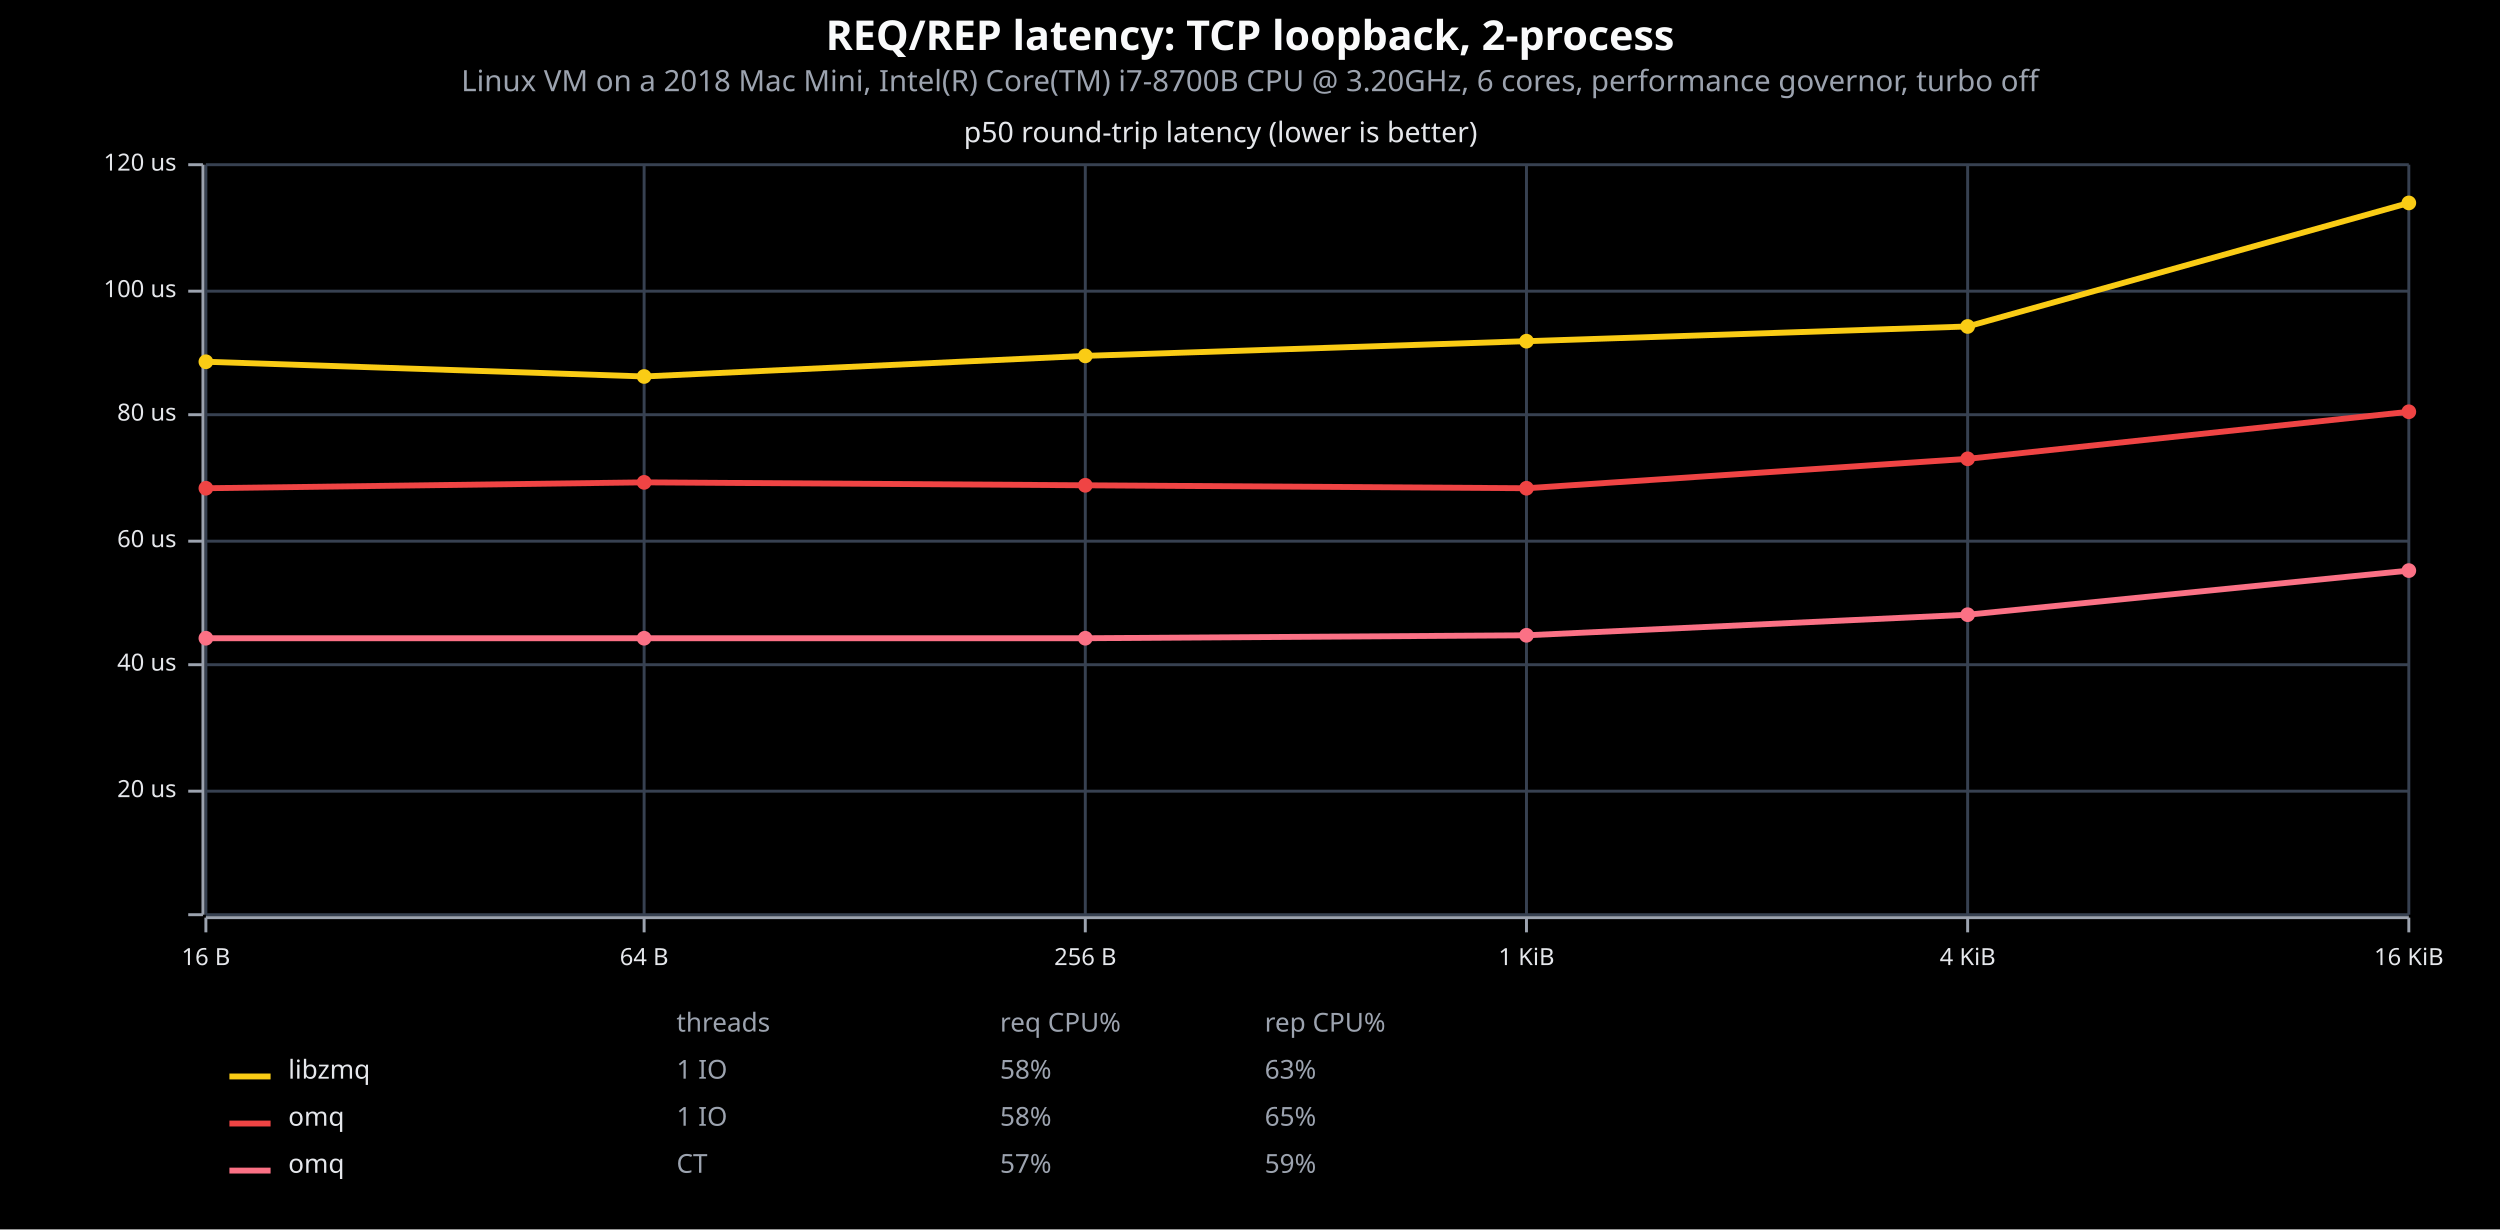
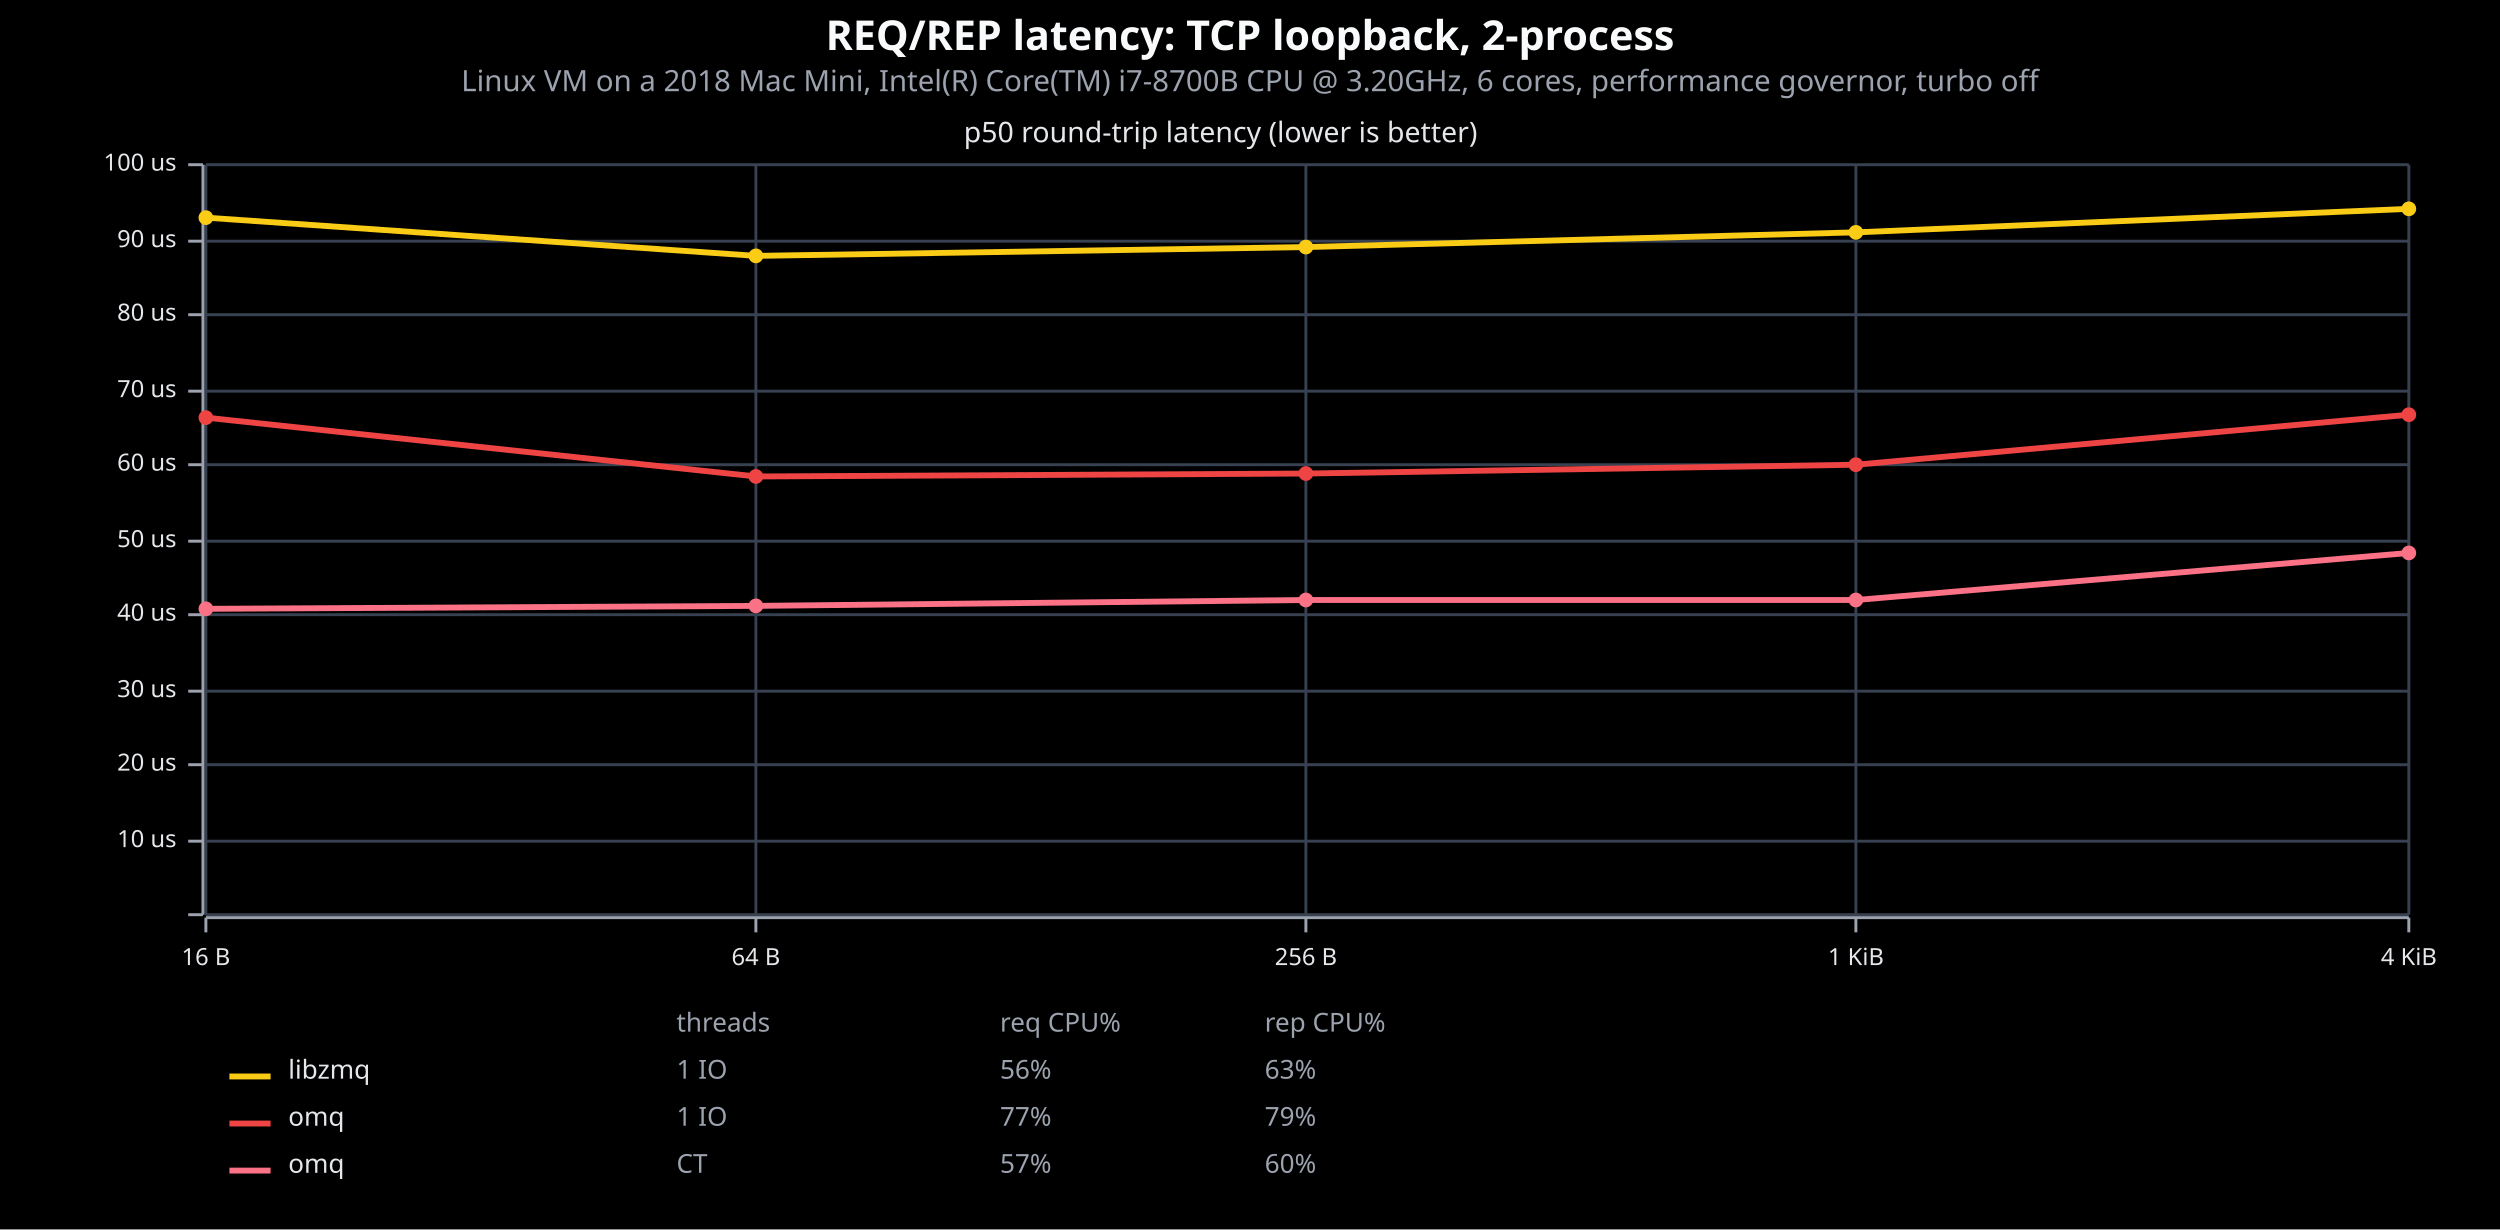
<svg xmlns="http://www.w3.org/2000/svg" viewBox="0 0 850 418" font-family="system-ui, -apple-system, sans-serif">
  <rect x="0" y="0" width="850" height="418" opacity="1" fill="#000000" stroke="none" />
  <text x="425" y="17" text-anchor="middle" font-family="sans-serif" font-size="14" font-weight="bold" fill="#F9FAFB">REQ/REP latency: TCP loopback, 2-process</text>
  <text x="425" y="31" text-anchor="middle" font-family="sans-serif" font-size="10" fill="#9CA3AF">Linux VM on a 2018 Mac Mini, Intel(R) Core(TM) i7-8700B CPU @ 3.20GHz, 6 cores, performance governor, turbo off</text>
  <text x="415" y="41" dy="0.76em" text-anchor="middle" font-family="sans-serif" font-size="9.677" opacity="1" fill="#E5E7EB">
p50 round-trip latency (lower is better)
</text>
  <line opacity="1" stroke="#374151" stroke-width="1" x1="70" y1="311" x2="70" y2="56" />
-   <line opacity="1" stroke="#374151" stroke-width="1" x1="219" y1="311" x2="219" y2="56" />
-   <line opacity="1" stroke="#374151" stroke-width="1" x1="369" y1="311" x2="369" y2="56" />
-   <line opacity="1" stroke="#374151" stroke-width="1" x1="519" y1="311" x2="519" y2="56" />
-   <line opacity="1" stroke="#374151" stroke-width="1" x1="669" y1="311" x2="669" y2="56" />
+   <line opacity="1" stroke="#374151" stroke-width="1" x1="257" y1="311" x2="257" y2="56" />
+   <line opacity="1" stroke="#374151" stroke-width="1" x1="444" y1="311" x2="444" y2="56" />
+   <line opacity="1" stroke="#374151" stroke-width="1" x1="631" y1="311" x2="631" y2="56" />
  <line opacity="1" stroke="#374151" stroke-width="1" x1="819" y1="311" x2="819" y2="56" />
  <line opacity="1" stroke="#374151" stroke-width="1" x1="70" y1="311" x2="819" y2="311" />
-   <line opacity="1" stroke="#374151" stroke-width="1" x1="70" y1="269" x2="819" y2="269" />
-   <line opacity="1" stroke="#374151" stroke-width="1" x1="70" y1="226" x2="819" y2="226" />
+   <line opacity="1" stroke="#374151" stroke-width="1" x1="70" y1="286" x2="819" y2="286" />
+   <line opacity="1" stroke="#374151" stroke-width="1" x1="70" y1="260" x2="819" y2="260" />
+   <line opacity="1" stroke="#374151" stroke-width="1" x1="70" y1="235" x2="819" y2="235" />
+   <line opacity="1" stroke="#374151" stroke-width="1" x1="70" y1="209" x2="819" y2="209" />
  <line opacity="1" stroke="#374151" stroke-width="1" x1="70" y1="184" x2="819" y2="184" />
-   <line opacity="1" stroke="#374151" stroke-width="1" x1="70" y1="141" x2="819" y2="141" />
-   <line opacity="1" stroke="#374151" stroke-width="1" x1="70" y1="99" x2="819" y2="99" />
+   <line opacity="1" stroke="#374151" stroke-width="1" x1="70" y1="158" x2="819" y2="158" />
+   <line opacity="1" stroke="#374151" stroke-width="1" x1="70" y1="133" x2="819" y2="133" />
+   <line opacity="1" stroke="#374151" stroke-width="1" x1="70" y1="107" x2="819" y2="107" />
+   <line opacity="1" stroke="#374151" stroke-width="1" x1="70" y1="82" x2="819" y2="82" />
  <line opacity="1" stroke="#374151" stroke-width="1" x1="70" y1="56" x2="819" y2="56" />
  <polyline fill="none" opacity="1" stroke="#9CA3AF" stroke-width="1" points="69,56 69,311 " />
  <text x="60" y="311" dy="0.5ex" text-anchor="end" font-family="sans-serif" font-size="8.065" opacity="1" fill="#E5E7EB">

</text>
  <polyline fill="none" opacity="1" stroke="#9CA3AF" stroke-width="1" points="64,311 69,311 " />
-   <text x="60" y="269" dy="0.5ex" text-anchor="end" font-family="sans-serif" font-size="8.065" opacity="1" fill="#E5E7EB">
+   <text x="60" y="286" dy="0.5ex" text-anchor="end" font-family="sans-serif" font-size="8.065" opacity="1" fill="#E5E7EB">
+ 10 us
+ </text>
+   <polyline fill="none" opacity="1" stroke="#9CA3AF" stroke-width="1" points="64,286 69,286 " />
+   <text x="60" y="260" dy="0.5ex" text-anchor="end" font-family="sans-serif" font-size="8.065" opacity="1" fill="#E5E7EB">
20 us
</text>
-   <polyline fill="none" opacity="1" stroke="#9CA3AF" stroke-width="1" points="64,269 69,269 " />
-   <text x="60" y="226" dy="0.5ex" text-anchor="end" font-family="sans-serif" font-size="8.065" opacity="1" fill="#E5E7EB">
+   <polyline fill="none" opacity="1" stroke="#9CA3AF" stroke-width="1" points="64,260 69,260 " />
+   <text x="60" y="235" dy="0.5ex" text-anchor="end" font-family="sans-serif" font-size="8.065" opacity="1" fill="#E5E7EB">
+ 30 us
+ </text>
+   <polyline fill="none" opacity="1" stroke="#9CA3AF" stroke-width="1" points="64,235 69,235 " />
+   <text x="60" y="209" dy="0.5ex" text-anchor="end" font-family="sans-serif" font-size="8.065" opacity="1" fill="#E5E7EB">
40 us
</text>
-   <polyline fill="none" opacity="1" stroke="#9CA3AF" stroke-width="1" points="64,226 69,226 " />
+   <polyline fill="none" opacity="1" stroke="#9CA3AF" stroke-width="1" points="64,209 69,209 " />
  <text x="60" y="184" dy="0.5ex" text-anchor="end" font-family="sans-serif" font-size="8.065" opacity="1" fill="#E5E7EB">
+ 50 us
+ </text>
+   <polyline fill="none" opacity="1" stroke="#9CA3AF" stroke-width="1" points="64,184 69,184 " />
+   <text x="60" y="158" dy="0.5ex" text-anchor="end" font-family="sans-serif" font-size="8.065" opacity="1" fill="#E5E7EB">
60 us
</text>
-   <polyline fill="none" opacity="1" stroke="#9CA3AF" stroke-width="1" points="64,184 69,184 " />
-   <text x="60" y="141" dy="0.5ex" text-anchor="end" font-family="sans-serif" font-size="8.065" opacity="1" fill="#E5E7EB">
+   <polyline fill="none" opacity="1" stroke="#9CA3AF" stroke-width="1" points="64,158 69,158 " />
+   <text x="60" y="133" dy="0.5ex" text-anchor="end" font-family="sans-serif" font-size="8.065" opacity="1" fill="#E5E7EB">
+ 70 us
+ </text>
+   <polyline fill="none" opacity="1" stroke="#9CA3AF" stroke-width="1" points="64,133 69,133 " />
+   <text x="60" y="107" dy="0.5ex" text-anchor="end" font-family="sans-serif" font-size="8.065" opacity="1" fill="#E5E7EB">
80 us
</text>
-   <polyline fill="none" opacity="1" stroke="#9CA3AF" stroke-width="1" points="64,141 69,141 " />
-   <text x="60" y="99" dy="0.5ex" text-anchor="end" font-family="sans-serif" font-size="8.065" opacity="1" fill="#E5E7EB">
+   <polyline fill="none" opacity="1" stroke="#9CA3AF" stroke-width="1" points="64,107 69,107 " />
+   <text x="60" y="82" dy="0.5ex" text-anchor="end" font-family="sans-serif" font-size="8.065" opacity="1" fill="#E5E7EB">
+ 90 us
+ </text>
+   <polyline fill="none" opacity="1" stroke="#9CA3AF" stroke-width="1" points="64,82 69,82 " />
+   <text x="60" y="56" dy="0.5ex" text-anchor="end" font-family="sans-serif" font-size="8.065" opacity="1" fill="#E5E7EB">
100 us
- </text>
-   <polyline fill="none" opacity="1" stroke="#9CA3AF" stroke-width="1" points="64,99 69,99 " />
-   <text x="60" y="56" dy="0.5ex" text-anchor="end" font-family="sans-serif" font-size="8.065" opacity="1" fill="#E5E7EB">
- 120 us
</text>
  <polyline fill="none" opacity="1" stroke="#9CA3AF" stroke-width="1" points="64,56 69,56 " />
  <polyline fill="none" opacity="1" stroke="#9CA3AF" stroke-width="1" points="70,312 819,312 " />
  <text x="70" y="322" dy="0.76em" text-anchor="middle" font-family="sans-serif" font-size="8.065" opacity="1" fill="#E5E7EB">
16 B
</text>
  <polyline fill="none" opacity="1" stroke="#9CA3AF" stroke-width="1" points="70,312 70,317 " />
-   <text x="219" y="322" dy="0.76em" text-anchor="middle" font-family="sans-serif" font-size="8.065" opacity="1" fill="#E5E7EB">
+   <text x="257" y="322" dy="0.76em" text-anchor="middle" font-family="sans-serif" font-size="8.065" opacity="1" fill="#E5E7EB">
64 B
</text>
-   <polyline fill="none" opacity="1" stroke="#9CA3AF" stroke-width="1" points="219,312 219,317 " />
-   <text x="369" y="322" dy="0.76em" text-anchor="middle" font-family="sans-serif" font-size="8.065" opacity="1" fill="#E5E7EB">
+   <polyline fill="none" opacity="1" stroke="#9CA3AF" stroke-width="1" points="257,312 257,317 " />
+   <text x="444" y="322" dy="0.76em" text-anchor="middle" font-family="sans-serif" font-size="8.065" opacity="1" fill="#E5E7EB">
256 B
</text>
-   <polyline fill="none" opacity="1" stroke="#9CA3AF" stroke-width="1" points="369,312 369,317 " />
-   <text x="519" y="322" dy="0.76em" text-anchor="middle" font-family="sans-serif" font-size="8.065" opacity="1" fill="#E5E7EB">
+   <polyline fill="none" opacity="1" stroke="#9CA3AF" stroke-width="1" points="444,312 444,317 " />
+   <text x="631" y="322" dy="0.76em" text-anchor="middle" font-family="sans-serif" font-size="8.065" opacity="1" fill="#E5E7EB">
1 KiB
</text>
-   <polyline fill="none" opacity="1" stroke="#9CA3AF" stroke-width="1" points="519,312 519,317 " />
-   <text x="669" y="322" dy="0.76em" text-anchor="middle" font-family="sans-serif" font-size="8.065" opacity="1" fill="#E5E7EB">
+   <polyline fill="none" opacity="1" stroke="#9CA3AF" stroke-width="1" points="631,312 631,317 " />
+   <text x="819" y="322" dy="0.76em" text-anchor="middle" font-family="sans-serif" font-size="8.065" opacity="1" fill="#E5E7EB">
4 KiB
</text>
-   <polyline fill="none" opacity="1" stroke="#9CA3AF" stroke-width="1" points="669,312 669,317 " />
-   <text x="819" y="322" dy="0.76em" text-anchor="middle" font-family="sans-serif" font-size="8.065" opacity="1" fill="#E5E7EB">
- 16 KiB
- </text>
  <polyline fill="none" opacity="1" stroke="#9CA3AF" stroke-width="1" points="819,312 819,317 " />
-   <polyline fill="none" opacity="1" stroke="#FACC15" stroke-width="2" points="70,123 219,128 369,121 519,116 669,111 819,69 " />
-   <circle cx="70" cy="123" r="2.5" opacity="1" fill="#FACC15" stroke="none" stroke-width="1" />
-   <circle cx="219" cy="128" r="2.5" opacity="1" fill="#FACC15" stroke="none" stroke-width="1" />
-   <circle cx="369" cy="121" r="2.5" opacity="1" fill="#FACC15" stroke="none" stroke-width="1" />
-   <circle cx="519" cy="116" r="2.5" opacity="1" fill="#FACC15" stroke="none" stroke-width="1" />
-   <circle cx="669" cy="111" r="2.5" opacity="1" fill="#FACC15" stroke="none" stroke-width="1" />
-   <circle cx="819" cy="69" r="2.5" opacity="1" fill="#FACC15" stroke="none" stroke-width="1" />
-   <polyline fill="none" opacity="1" stroke="#EF4444" stroke-width="2" points="70,166 219,164 369,165 519,166 669,156 819,140 " />
-   <circle cx="70" cy="166" r="2.5" opacity="1" fill="#EF4444" stroke="none" stroke-width="1" />
-   <circle cx="219" cy="164" r="2.5" opacity="1" fill="#EF4444" stroke="none" stroke-width="1" />
-   <circle cx="369" cy="165" r="2.5" opacity="1" fill="#EF4444" stroke="none" stroke-width="1" />
-   <circle cx="519" cy="166" r="2.5" opacity="1" fill="#EF4444" stroke="none" stroke-width="1" />
-   <circle cx="669" cy="156" r="2.5" opacity="1" fill="#EF4444" stroke="none" stroke-width="1" />
-   <circle cx="819" cy="140" r="2.5" opacity="1" fill="#EF4444" stroke="none" stroke-width="1" />
-   <polyline fill="none" opacity="1" stroke="#FB7185" stroke-width="2" points="70,217 219,217 369,217 519,216 669,209 819,194 " />
-   <circle cx="70" cy="217" r="2.5" opacity="1" fill="#FB7185" stroke="none" stroke-width="1" />
-   <circle cx="219" cy="217" r="2.5" opacity="1" fill="#FB7185" stroke="none" stroke-width="1" />
-   <circle cx="369" cy="217" r="2.5" opacity="1" fill="#FB7185" stroke="none" stroke-width="1" />
-   <circle cx="519" cy="216" r="2.5" opacity="1" fill="#FB7185" stroke="none" stroke-width="1" />
-   <circle cx="669" cy="209" r="2.5" opacity="1" fill="#FB7185" stroke="none" stroke-width="1" />
-   <circle cx="819" cy="194" r="2.5" opacity="1" fill="#FB7185" stroke="none" stroke-width="1" />
+   <polyline fill="none" opacity="1" stroke="#FB7185" stroke-width="2" points="70,207 257,206 444,204 631,204 819,188 " />
+   <circle cx="70" cy="207" r="2.5" opacity="1" fill="#FB7185" stroke="none" stroke-width="1" />
+   <circle cx="257" cy="206" r="2.5" opacity="1" fill="#FB7185" stroke="none" stroke-width="1" />
+   <circle cx="444" cy="204" r="2.5" opacity="1" fill="#FB7185" stroke="none" stroke-width="1" />
+   <circle cx="631" cy="204" r="2.5" opacity="1" fill="#FB7185" stroke="none" stroke-width="1" />
+   <circle cx="819" cy="188" r="2.5" opacity="1" fill="#FB7185" stroke="none" stroke-width="1" />
+   <polyline fill="none" opacity="1" stroke="#EF4444" stroke-width="2" points="70,142 257,162 444,161 631,158 819,141 " />
+   <circle cx="70" cy="142" r="2.5" opacity="1" fill="#EF4444" stroke="none" stroke-width="1" />
+   <circle cx="257" cy="162" r="2.5" opacity="1" fill="#EF4444" stroke="none" stroke-width="1" />
+   <circle cx="444" cy="161" r="2.5" opacity="1" fill="#EF4444" stroke="none" stroke-width="1" />
+   <circle cx="631" cy="158" r="2.5" opacity="1" fill="#EF4444" stroke="none" stroke-width="1" />
+   <circle cx="819" cy="141" r="2.5" opacity="1" fill="#EF4444" stroke="none" stroke-width="1" />
+   <polyline fill="none" opacity="1" stroke="#FACC15" stroke-width="2" points="70,74 257,87 444,84 631,79 819,71 " />
+   <circle cx="70" cy="74" r="2.5" opacity="1" fill="#FACC15" stroke="none" stroke-width="1" />
+   <circle cx="257" cy="87" r="2.5" opacity="1" fill="#FACC15" stroke="none" stroke-width="1" />
+   <circle cx="444" cy="84" r="2.5" opacity="1" fill="#FACC15" stroke="none" stroke-width="1" />
+   <circle cx="631" cy="79" r="2.5" opacity="1" fill="#FACC15" stroke="none" stroke-width="1" />
+   <circle cx="819" cy="71" r="2.5" opacity="1" fill="#FACC15" stroke="none" stroke-width="1" />
  <text x="230" y="344" dy="0.76em" text-anchor="start" font-family="sans-serif" font-size="8.871" opacity="1" fill="#9CA3AF">
threads
</text>
  <text x="340" y="344" dy="0.76em" text-anchor="start" font-family="sans-serif" font-size="8.871" opacity="1" fill="#9CA3AF">
req CPU%
</text>
  <text x="430" y="344" dy="0.76em" text-anchor="start" font-family="sans-serif" font-size="8.871" opacity="1" fill="#9CA3AF">
rep CPU%
</text>
  <polyline fill="none" opacity="1" stroke="#FACC15" stroke-width="2" points="78,366 92,366 " />
  <text x="98" y="360" dy="0.76em" text-anchor="start" font-family="sans-serif" font-size="8.871" opacity="1" fill="#E5E7EB">
libzmq
</text>
  <text x="230" y="360" dy="0.76em" text-anchor="start" font-family="sans-serif" font-size="8.871" opacity="1" fill="#9CA3AF">
1 IO
</text>
  <text x="340" y="360" dy="0.76em" text-anchor="start" font-family="sans-serif" font-size="8.871" opacity="1" fill="#9CA3AF">
- 58%
+ 56%
</text>
  <text x="430" y="360" dy="0.76em" text-anchor="start" font-family="sans-serif" font-size="8.871" opacity="1" fill="#9CA3AF">
63%
</text>
  <polyline fill="none" opacity="1" stroke="#EF4444" stroke-width="2" points="78,382 92,382 " />
  <text x="98" y="376" dy="0.76em" text-anchor="start" font-family="sans-serif" font-size="8.871" opacity="1" fill="#E5E7EB">
omq
</text>
  <text x="230" y="376" dy="0.76em" text-anchor="start" font-family="sans-serif" font-size="8.871" opacity="1" fill="#9CA3AF">
1 IO
</text>
  <text x="340" y="376" dy="0.76em" text-anchor="start" font-family="sans-serif" font-size="8.871" opacity="1" fill="#9CA3AF">
- 58%
+ 77%
</text>
  <text x="430" y="376" dy="0.76em" text-anchor="start" font-family="sans-serif" font-size="8.871" opacity="1" fill="#9CA3AF">
- 65%
+ 79%
</text>
  <polyline fill="none" opacity="1" stroke="#FB7185" stroke-width="2" points="78,398 92,398 " />
  <text x="98" y="392" dy="0.76em" text-anchor="start" font-family="sans-serif" font-size="8.871" opacity="1" fill="#E5E7EB">
omq
</text>
  <text x="230" y="392" dy="0.76em" text-anchor="start" font-family="sans-serif" font-size="8.871" opacity="1" fill="#9CA3AF">
CT
</text>
  <text x="340" y="392" dy="0.76em" text-anchor="start" font-family="sans-serif" font-size="8.871" opacity="1" fill="#9CA3AF">
57%
</text>
  <text x="430" y="392" dy="0.76em" text-anchor="start" font-family="sans-serif" font-size="8.871" opacity="1" fill="#9CA3AF">
- 59%
+ 60%
</text>
</svg>
